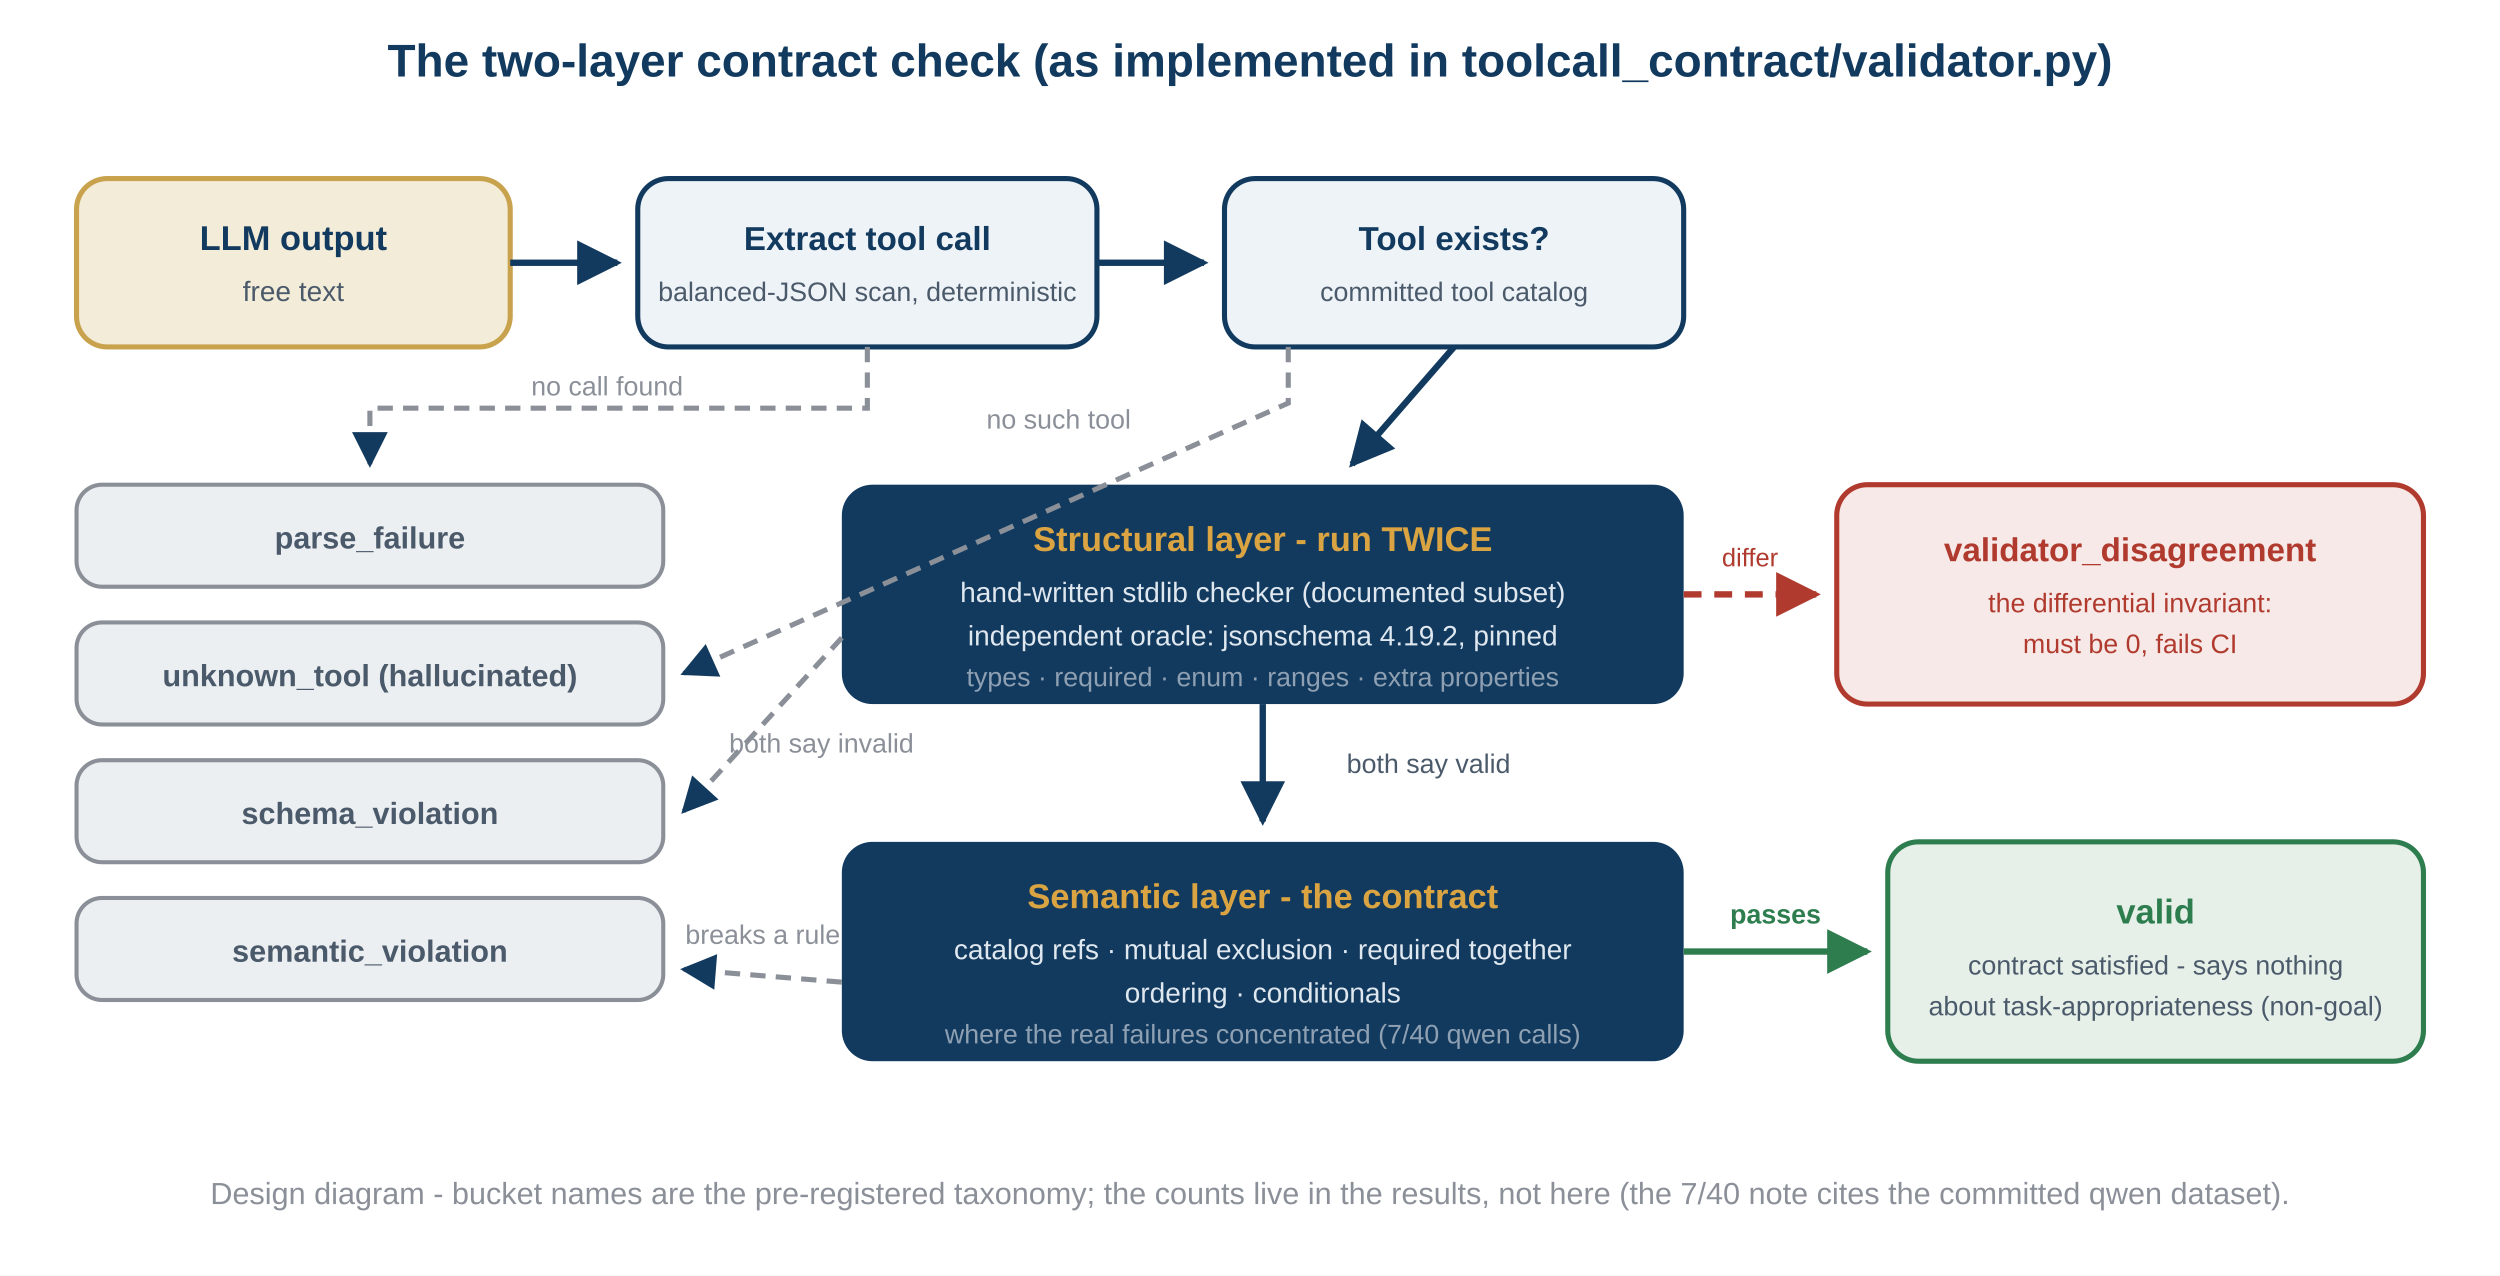
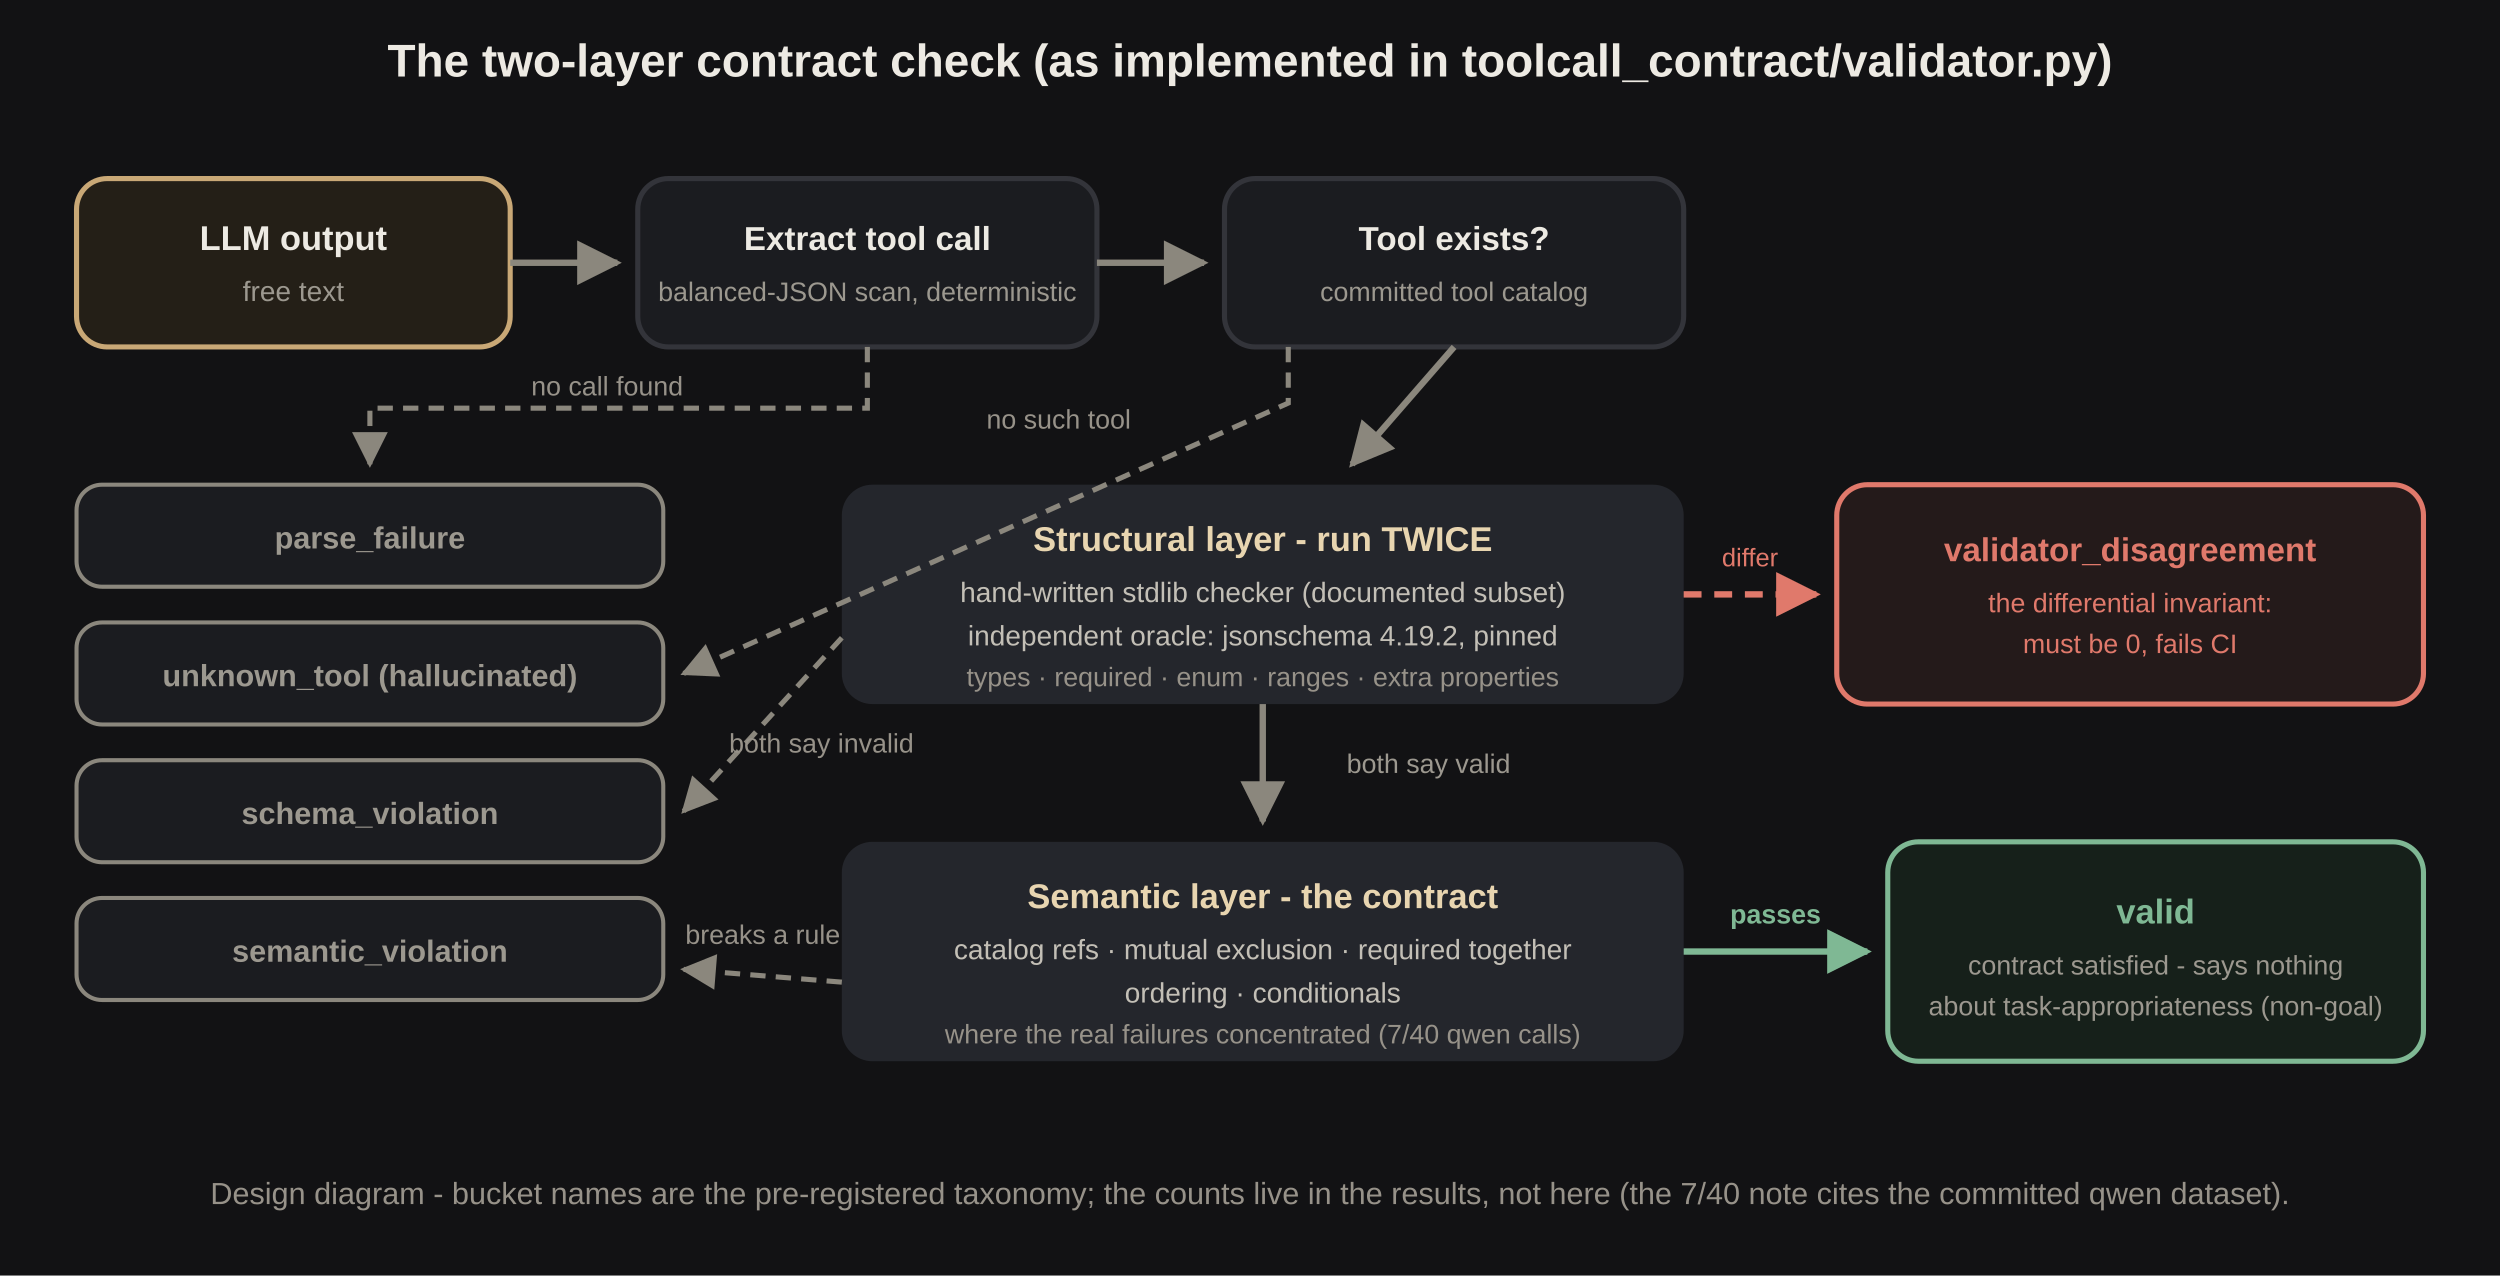
<svg xmlns="http://www.w3.org/2000/svg" viewBox="0 0 980 500" font-family="Segoe UI, Arial, sans-serif">
  <defs>
    <marker id="arr" viewBox="0 0 10 10" refX="9" refY="5" markerWidth="7" markerHeight="7" orient="auto-start-reverse">
-       <path d="M0,0 L10,5 L0,10 z" fill="#123a5f" />
+       <path d="M0,0 L10,5 L0,10 z" fill="#8B877D" />
    </marker>
    <marker id="arrGreen" viewBox="0 0 10 10" refX="9" refY="5" markerWidth="7" markerHeight="7" orient="auto-start-reverse">
-       <path d="M0,0 L10,5 L0,10 z" fill="#2e7d4f" />
+       <path d="M0,0 L10,5 L0,10 z" fill="#7FB894" />
    </marker>
    <marker id="arrRed" viewBox="0 0 10 10" refX="9" refY="5" markerWidth="7" markerHeight="7" orient="auto-start-reverse">
-       <path d="M0,0 L10,5 L0,10 z" fill="#b03a2e" />
+       <path d="M0,0 L10,5 L0,10 z" fill="#E0796B" />
    </marker>
  </defs>
-   <rect width="980" height="500" fill="#ffffff" />
-   <text x="490" y="30" text-anchor="middle" font-size="18" font-weight="700" fill="#123a5f">The two-layer contract check (as implemented in toolcall_contract/validator.py)</text>
-   <rect x="30" y="70" width="170" height="66" rx="12" fill="#f3ecd8" stroke="#c8a24c" stroke-width="2" />
-   <text x="115" y="98" text-anchor="middle" font-size="13.5" font-weight="700" fill="#123a5f">LLM output</text>
-   <text x="115" y="118" text-anchor="middle" font-size="11" fill="#4b5a6a">free text</text>
-   <rect x="250" y="70" width="180" height="66" rx="12" fill="#eef3f8" stroke="#123a5f" stroke-width="2" />
-   <text x="340" y="98" text-anchor="middle" font-size="13" font-weight="700" fill="#123a5f">Extract tool call</text>
-   <text x="340" y="118" text-anchor="middle" font-size="10.5" fill="#4b5a6a">balanced-JSON scan, deterministic</text>
-   <rect x="480" y="70" width="180" height="66" rx="12" fill="#eef3f8" stroke="#123a5f" stroke-width="2" />
-   <text x="570" y="98" text-anchor="middle" font-size="13" font-weight="700" fill="#123a5f">Tool exists?</text>
-   <text x="570" y="118" text-anchor="middle" font-size="10.5" fill="#4b5a6a">committed tool catalog</text>
-   <rect x="330" y="190" width="330" height="86" rx="12" fill="#123a5f" />
-   <text x="495" y="216" text-anchor="middle" font-size="13.5" font-weight="700" fill="#d9a441">Structural layer - run TWICE</text>
-   <text x="495" y="236" text-anchor="middle" font-size="11" fill="#dfe7ef">hand-written stdlib checker (documented subset)</text>
-   <text x="495" y="253" text-anchor="middle" font-size="11" fill="#dfe7ef">independent oracle: jsonschema 4.19.2, pinned</text>
-   <text x="495" y="269" text-anchor="middle" font-size="10.5" fill="#8ea0b2">types · required · enum · ranges · extra properties</text>
-   <rect x="720" y="190" width="230" height="86" rx="12" fill="#f7e9e7" stroke="#b03a2e" stroke-width="2" />
-   <text x="835" y="220" text-anchor="middle" font-size="13" font-weight="700" fill="#b03a2e">validator_disagreement</text>
-   <text x="835" y="240" text-anchor="middle" font-size="10.5" fill="#b03a2e">the differential invariant:</text>
-   <text x="835" y="256" text-anchor="middle" font-size="10.5" fill="#b03a2e">must be 0, fails CI</text>
-   <rect x="330" y="330" width="330" height="86" rx="12" fill="#123a5f" />
-   <text x="495" y="356" text-anchor="middle" font-size="13.5" font-weight="700" fill="#d9a441">Semantic layer - the contract</text>
-   <text x="495" y="376" text-anchor="middle" font-size="11" fill="#dfe7ef">catalog refs · mutual exclusion · required together</text>
-   <text x="495" y="393" text-anchor="middle" font-size="11" fill="#dfe7ef">ordering · conditionals</text>
-   <text x="495" y="409" text-anchor="middle" font-size="10.5" fill="#8ea0b2">where the real failures concentrated (7/40 qwen calls)</text>
-   <rect x="740" y="330" width="210" height="86" rx="12" fill="#e6f0e9" stroke="#2e7d4f" stroke-width="2" />
-   <text x="845" y="362" text-anchor="middle" font-size="13.5" font-weight="700" fill="#2e7d4f">valid</text>
-   <text x="845" y="382" text-anchor="middle" font-size="10.5" fill="#4b5a6a">contract satisfied - says nothing</text>
-   <text x="845" y="398" text-anchor="middle" font-size="10.5" fill="#4b5a6a">about task-appropriateness (non-goal)</text>
-   <rect x="30" y="190" width="230" height="40" rx="10" fill="#eceff2" stroke="#8a8f98" stroke-width="1.6" />
-   <text x="145" y="215" text-anchor="middle" font-size="12" font-weight="700" fill="#4b5a6a">parse_failure</text>
-   <rect x="30" y="244" width="230" height="40" rx="10" fill="#eceff2" stroke="#8a8f98" stroke-width="1.6" />
-   <text x="145" y="269" text-anchor="middle" font-size="12" font-weight="700" fill="#4b5a6a">unknown_tool (hallucinated)</text>
-   <rect x="30" y="298" width="230" height="40" rx="10" fill="#eceff2" stroke="#8a8f98" stroke-width="1.6" />
-   <text x="145" y="323" text-anchor="middle" font-size="12" font-weight="700" fill="#4b5a6a">schema_violation</text>
-   <rect x="30" y="352" width="230" height="40" rx="10" fill="#eceff2" stroke="#8a8f98" stroke-width="1.6" />
-   <text x="145" y="377" text-anchor="middle" font-size="12" font-weight="700" fill="#4b5a6a">semantic_violation</text>
-   <line x1="200" y1="103" x2="242" y2="103" stroke="#123a5f" stroke-width="2.5" marker-end="url(#arr)" />
-   <line x1="430" y1="103" x2="472" y2="103" stroke="#123a5f" stroke-width="2.5" marker-end="url(#arr)" />
-   <path d="M 340 136 L 340 160 L 145 160 L 145 182" fill="none" stroke="#8a8f98" stroke-width="2" stroke-dasharray="6 4" marker-end="url(#arr)" />
-   <text x="238" y="155" text-anchor="middle" font-size="10.5" fill="#8a8f98">no call found</text>
-   <path d="M 480 120 L 145 240 " fill="none" stroke="#8a8f98" stroke-width="0" />
-   <path d="M 490 136 L 490 160 L 262 264 " fill="none" stroke="#8a8f98" stroke-width="0" />
-   <path d="M 505 136 L 505 158 L 268 264" fill="none" stroke="#8a8f98" stroke-width="2" stroke-dasharray="6 4" marker-end="url(#arr)" />
-   <text x="415" y="168" text-anchor="middle" font-size="10.5" fill="#8a8f98">no such tool</text>
-   <line x1="570" y1="136" x2="530" y2="182" stroke="#123a5f" stroke-width="2.5" marker-end="url(#arr)" />
-   <line x1="660" y1="233" x2="712" y2="233" stroke="#b03a2e" stroke-width="2.5" stroke-dasharray="7 5" marker-end="url(#arrRed)" />
-   <text x="686" y="222" text-anchor="middle" font-size="10" fill="#b03a2e">differ</text>
-   <path d="M 330 250 L 268 318" fill="none" stroke="#8a8f98" stroke-width="2" stroke-dasharray="6 4" marker-end="url(#arr)" />
-   <text x="322" y="295" text-anchor="middle" font-size="10.5" fill="#8a8f98">both say invalid</text>
-   <line x1="495" y1="276" x2="495" y2="322" stroke="#123a5f" stroke-width="2.5" marker-end="url(#arr)" />
-   <text x="560" y="303" text-anchor="middle" font-size="10.5" fill="#4b5a6a">both say valid</text>
-   <path d="M 330 385 L 268 380" fill="none" stroke="#8a8f98" stroke-width="2" stroke-dasharray="6 4" marker-end="url(#arr)" />
-   <text x="299" y="370" text-anchor="middle" font-size="10.5" fill="#8a8f98">breaks a rule</text>
-   <line x1="660" y1="373" x2="732" y2="373" stroke="#2e7d4f" stroke-width="2.5" marker-end="url(#arrGreen)" />
-   <text x="696" y="362" text-anchor="middle" font-size="10.5" font-weight="700" fill="#2e7d4f">passes</text>
-   <text x="490" y="472" text-anchor="middle" font-size="12" fill="#8a8f98">Design diagram - bucket names are the pre-registered taxonomy; the counts live in the results, not here (the 7/40 note cites the committed qwen dataset).</text>
+   <rect width="980" height="500" fill="#121214" />
+   <text x="490" y="30" text-anchor="middle" font-size="18" font-weight="700" fill="#EDEAE3">The two-layer contract check (as implemented in toolcall_contract/validator.py)</text>
+   <rect x="30" y="70" width="170" height="66" rx="12" fill="#241F17" stroke="#C9A876" stroke-width="2" />
+   <text x="115" y="98" text-anchor="middle" font-size="13.5" font-weight="700" fill="#EDEAE3">LLM output</text>
+   <text x="115" y="118" text-anchor="middle" font-size="11" fill="#9C988F">free text</text>
+   <rect x="250" y="70" width="180" height="66" rx="12" fill="#1B1C20" stroke="#33343A" stroke-width="2" />
+   <text x="340" y="98" text-anchor="middle" font-size="13" font-weight="700" fill="#EDEAE3">Extract tool call</text>
+   <text x="340" y="118" text-anchor="middle" font-size="10.5" fill="#9C988F">balanced-JSON scan, deterministic</text>
+   <rect x="480" y="70" width="180" height="66" rx="12" fill="#1B1C20" stroke="#33343A" stroke-width="2" />
+   <text x="570" y="98" text-anchor="middle" font-size="13" font-weight="700" fill="#EDEAE3">Tool exists?</text>
+   <text x="570" y="118" text-anchor="middle" font-size="10.5" fill="#9C988F">committed tool catalog</text>
+   <rect x="330" y="190" width="330" height="86" rx="12" fill="#24262C" />
+   <text x="495" y="216" text-anchor="middle" font-size="13.5" font-weight="700" fill="#E8D5B0">Structural layer - run TWICE</text>
+   <text x="495" y="236" text-anchor="middle" font-size="11" fill="#C3BFB6">hand-written stdlib checker (documented subset)</text>
+   <text x="495" y="253" text-anchor="middle" font-size="11" fill="#C3BFB6">independent oracle: jsonschema 4.19.2, pinned</text>
+   <text x="495" y="269" text-anchor="middle" font-size="10.5" fill="#979289">types · required · enum · ranges · extra properties</text>
+   <rect x="720" y="190" width="230" height="86" rx="12" fill="#241A1A" stroke="#E0796B" stroke-width="2" />
+   <text x="835" y="220" text-anchor="middle" font-size="13" font-weight="700" fill="#E0796B">validator_disagreement</text>
+   <text x="835" y="240" text-anchor="middle" font-size="10.5" fill="#E0796B">the differential invariant:</text>
+   <text x="835" y="256" text-anchor="middle" font-size="10.5" fill="#E0796B">must be 0, fails CI</text>
+   <rect x="330" y="330" width="330" height="86" rx="12" fill="#24262C" />
+   <text x="495" y="356" text-anchor="middle" font-size="13.5" font-weight="700" fill="#E8D5B0">Semantic layer - the contract</text>
+   <text x="495" y="376" text-anchor="middle" font-size="11" fill="#C3BFB6">catalog refs · mutual exclusion · required together</text>
+   <text x="495" y="393" text-anchor="middle" font-size="11" fill="#C3BFB6">ordering · conditionals</text>
+   <text x="495" y="409" text-anchor="middle" font-size="10.5" fill="#979289">where the real failures concentrated (7/40 qwen calls)</text>
+   <rect x="740" y="330" width="210" height="86" rx="12" fill="#16201A" stroke="#7FB894" stroke-width="2" />
+   <text x="845" y="362" text-anchor="middle" font-size="13.5" font-weight="700" fill="#7FB894">valid</text>
+   <text x="845" y="382" text-anchor="middle" font-size="10.5" fill="#9C988F">contract satisfied - says nothing</text>
+   <text x="845" y="398" text-anchor="middle" font-size="10.5" fill="#9C988F">about task-appropriateness (non-goal)</text>
+   <rect x="30" y="190" width="230" height="40" rx="10" fill="#1B1C20" stroke="#8B877D" stroke-width="1.6" />
+   <text x="145" y="215" text-anchor="middle" font-size="12" font-weight="700" fill="#9C988F">parse_failure</text>
+   <rect x="30" y="244" width="230" height="40" rx="10" fill="#1B1C20" stroke="#8B877D" stroke-width="1.6" />
+   <text x="145" y="269" text-anchor="middle" font-size="12" font-weight="700" fill="#9C988F">unknown_tool (hallucinated)</text>
+   <rect x="30" y="298" width="230" height="40" rx="10" fill="#1B1C20" stroke="#8B877D" stroke-width="1.6" />
+   <text x="145" y="323" text-anchor="middle" font-size="12" font-weight="700" fill="#9C988F">schema_violation</text>
+   <rect x="30" y="352" width="230" height="40" rx="10" fill="#1B1C20" stroke="#8B877D" stroke-width="1.6" />
+   <text x="145" y="377" text-anchor="middle" font-size="12" font-weight="700" fill="#9C988F">semantic_violation</text>
+   <line x1="200" y1="103" x2="242" y2="103" stroke="#8B877D" stroke-width="2.5" marker-end="url(#arr)" />
+   <line x1="430" y1="103" x2="472" y2="103" stroke="#8B877D" stroke-width="2.5" marker-end="url(#arr)" />
+   <path d="M 340 136 L 340 160 L 145 160 L 145 182" fill="none" stroke="#8B877D" stroke-width="2" stroke-dasharray="6 4" marker-end="url(#arr)" />
+   <text x="238" y="155" text-anchor="middle" font-size="10.5" fill="#979289">no call found</text>
+   <path d="M 480 120 L 145 240 " fill="none" stroke="#8B877D" stroke-width="0" />
+   <path d="M 490 136 L 490 160 L 262 264 " fill="none" stroke="#8B877D" stroke-width="0" />
+   <path d="M 505 136 L 505 158 L 268 264" fill="none" stroke="#8B877D" stroke-width="2" stroke-dasharray="6 4" marker-end="url(#arr)" />
+   <text x="415" y="168" text-anchor="middle" font-size="10.5" fill="#979289">no such tool</text>
+   <line x1="570" y1="136" x2="530" y2="182" stroke="#8B877D" stroke-width="2.5" marker-end="url(#arr)" />
+   <line x1="660" y1="233" x2="712" y2="233" stroke="#E0796B" stroke-width="2.5" stroke-dasharray="7 5" marker-end="url(#arrRed)" />
+   <text x="686" y="222" text-anchor="middle" font-size="10" fill="#E0796B">differ</text>
+   <path d="M 330 250 L 268 318" fill="none" stroke="#8B877D" stroke-width="2" stroke-dasharray="6 4" marker-end="url(#arr)" />
+   <text x="322" y="295" text-anchor="middle" font-size="10.5" fill="#979289">both say invalid</text>
+   <line x1="495" y1="276" x2="495" y2="322" stroke="#8B877D" stroke-width="2.5" marker-end="url(#arr)" />
+   <text x="560" y="303" text-anchor="middle" font-size="10.5" fill="#9C988F">both say valid</text>
+   <path d="M 330 385 L 268 380" fill="none" stroke="#8B877D" stroke-width="2" stroke-dasharray="6 4" marker-end="url(#arr)" />
+   <text x="299" y="370" text-anchor="middle" font-size="10.5" fill="#979289">breaks a rule</text>
+   <line x1="660" y1="373" x2="732" y2="373" stroke="#7FB894" stroke-width="2.5" marker-end="url(#arrGreen)" />
+   <text x="696" y="362" text-anchor="middle" font-size="10.5" font-weight="700" fill="#7FB894">passes</text>
+   <text x="490" y="472" text-anchor="middle" font-size="12" fill="#979289">Design diagram - bucket names are the pre-registered taxonomy; the counts live in the results, not here (the 7/40 note cites the committed qwen dataset).</text>
</svg>
